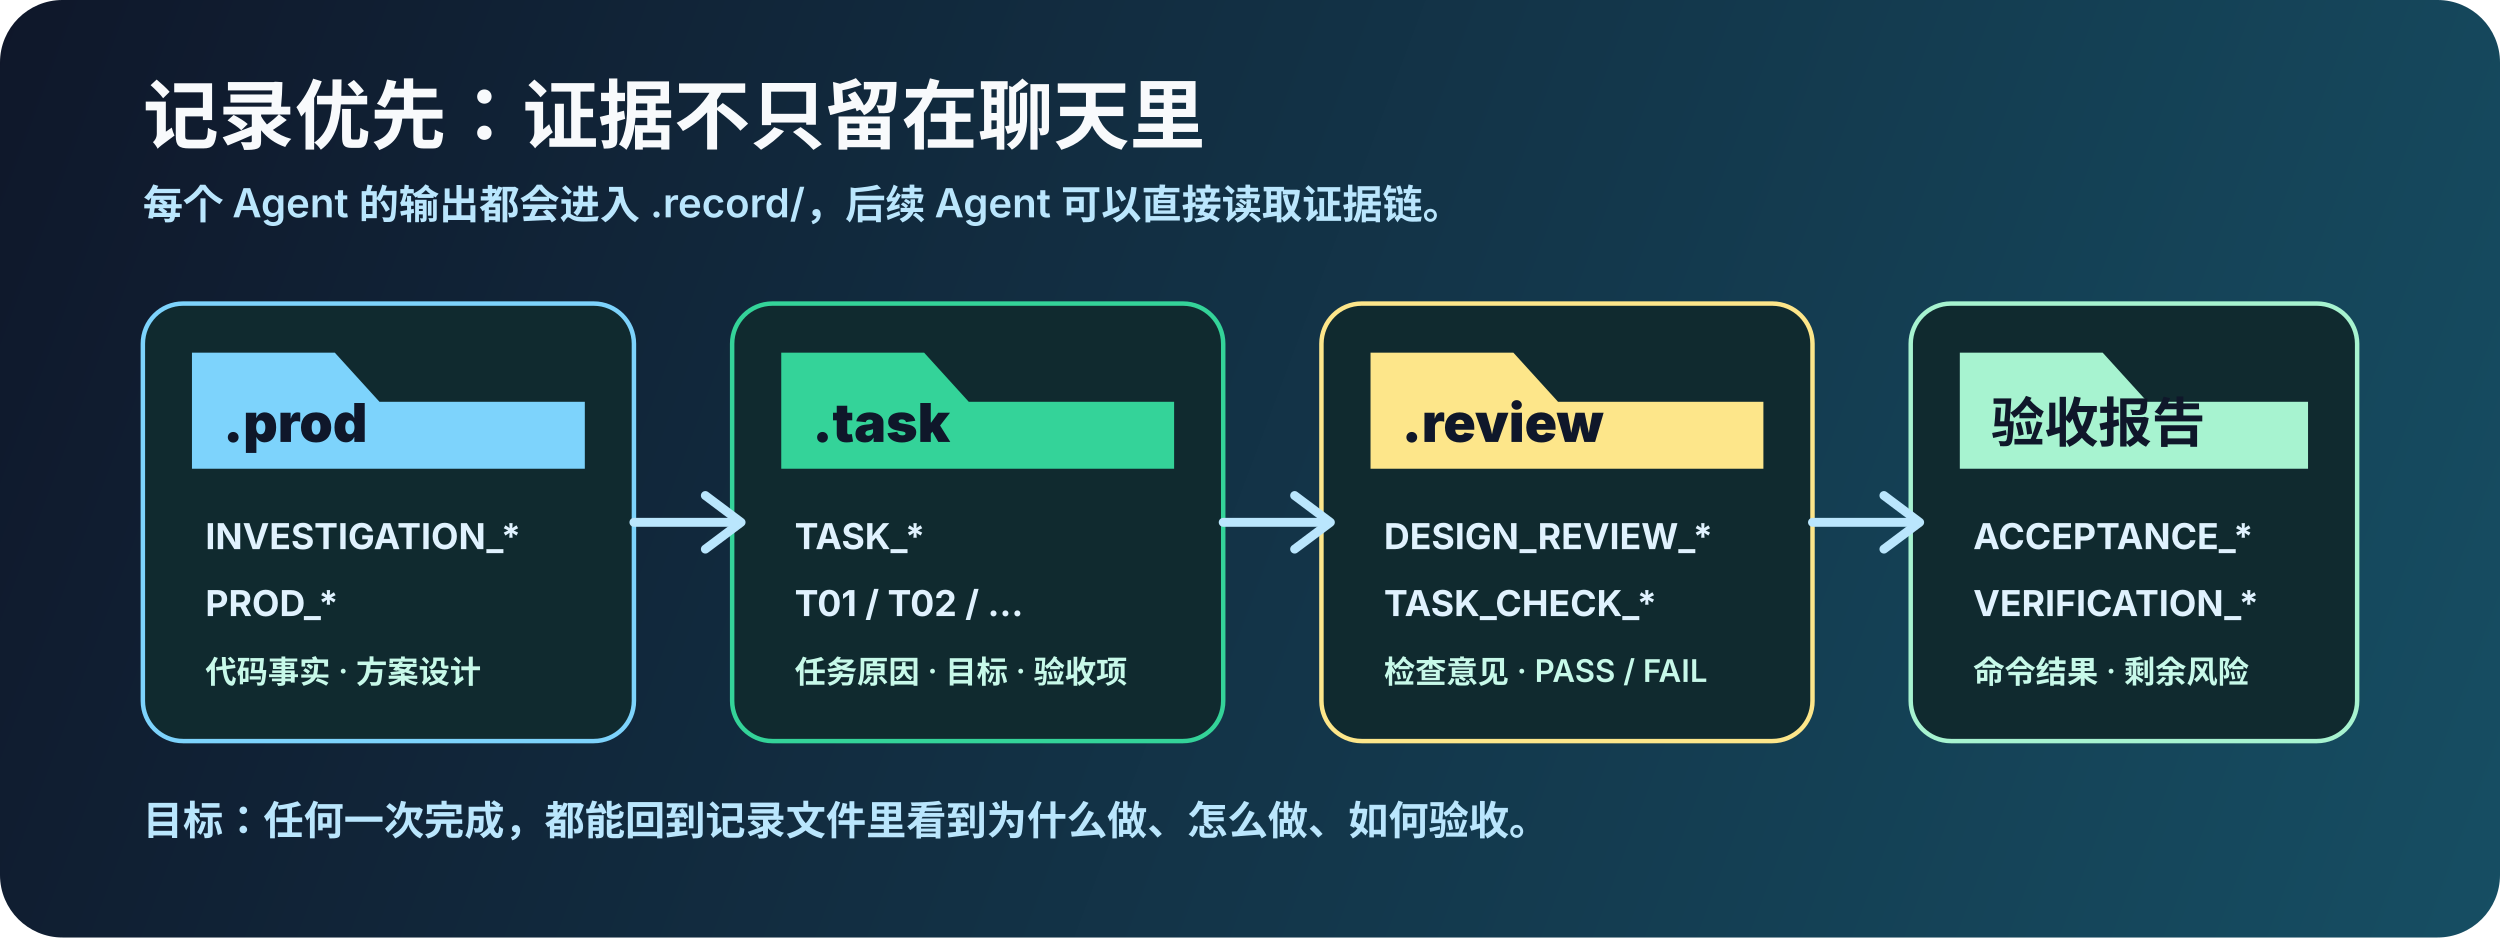
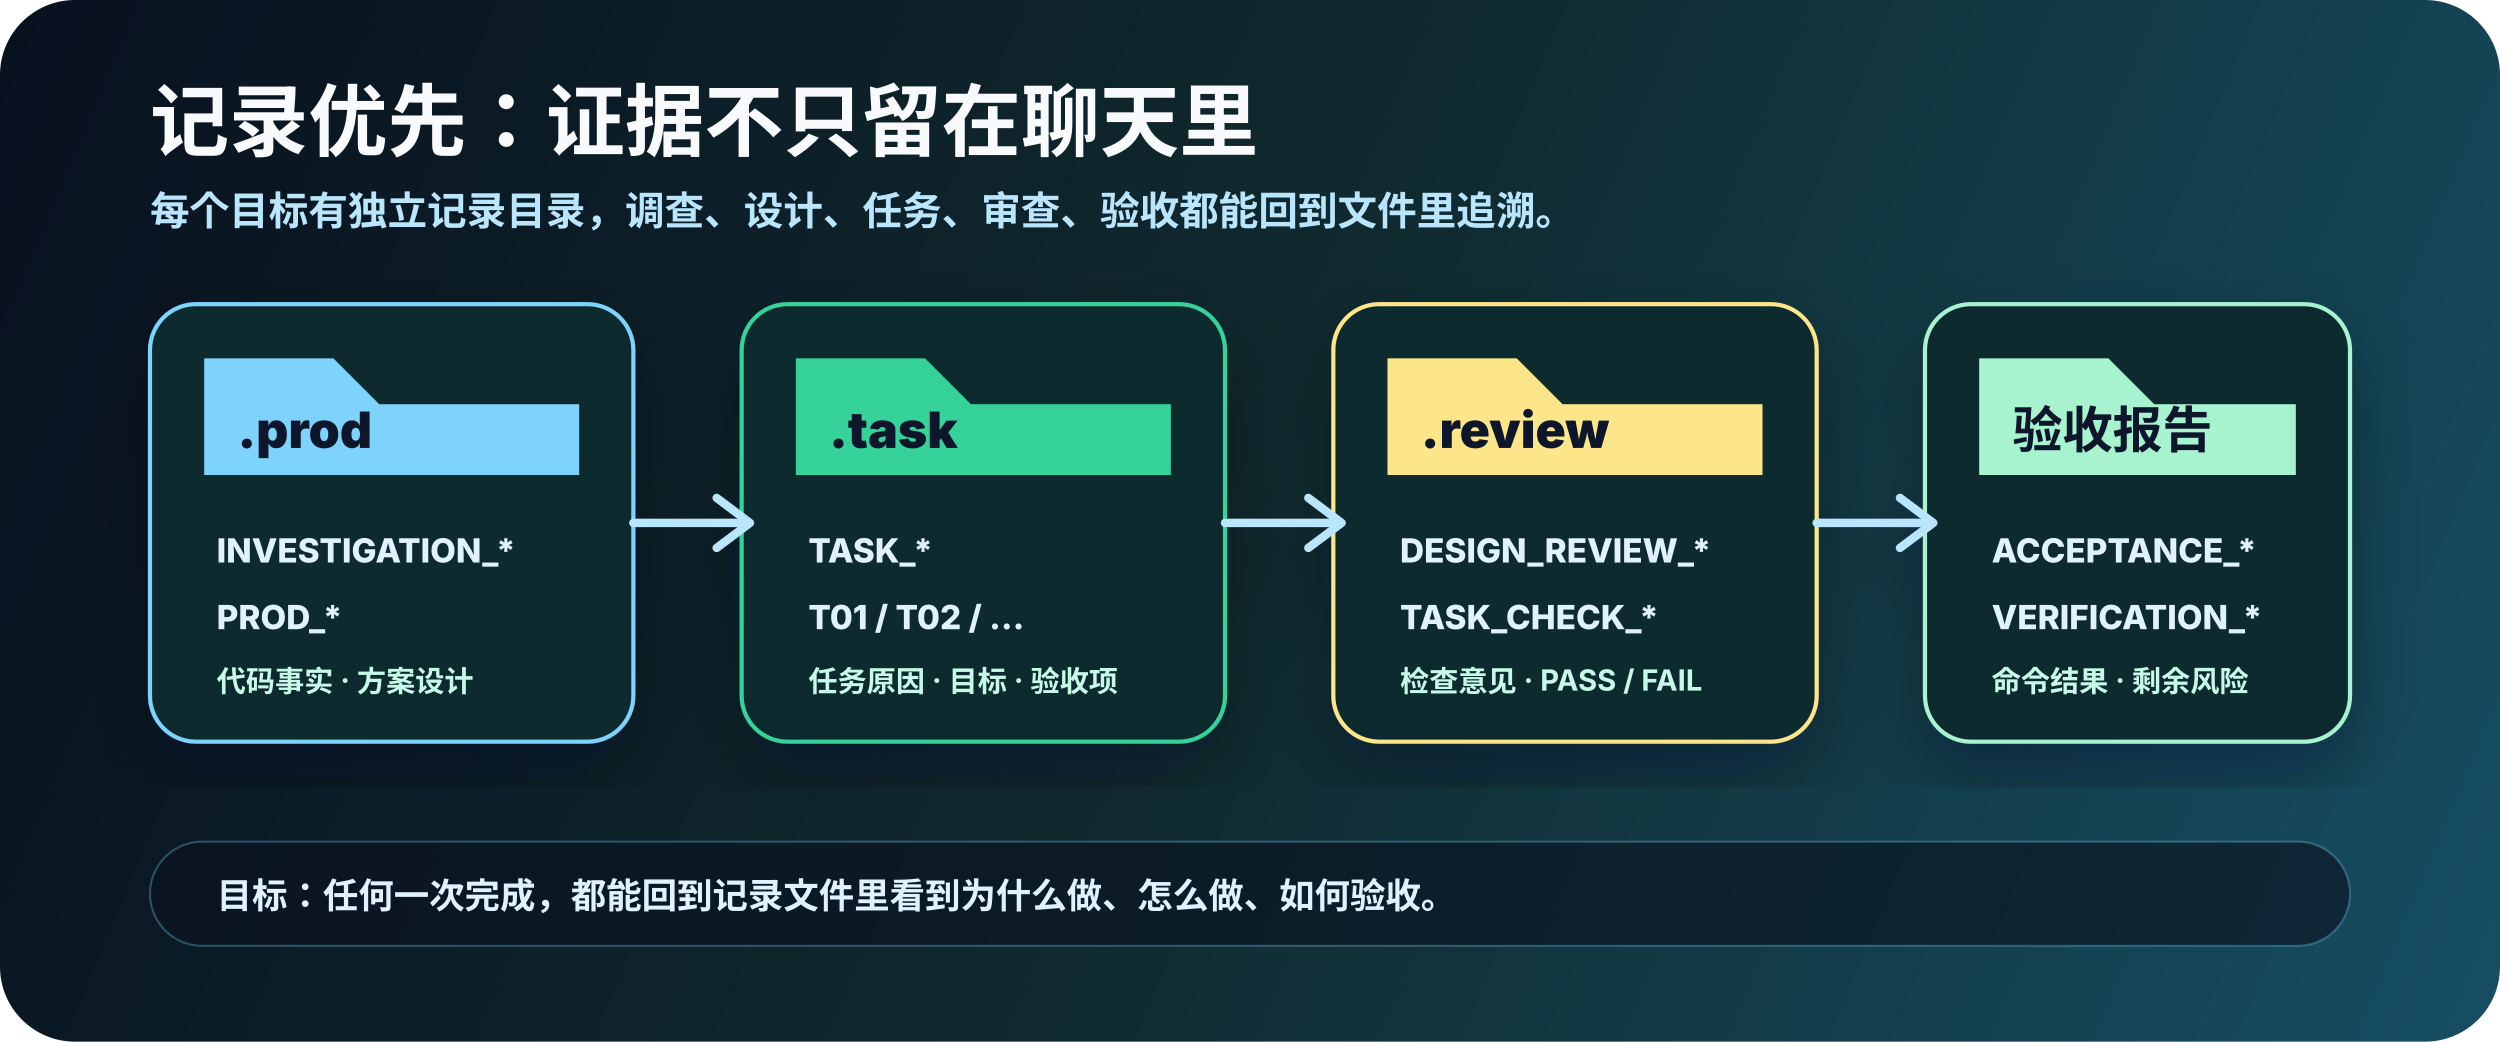
- <svg xmlns="http://www.w3.org/2000/svg" width="1120" height="420" viewBox="0 0 1120 420" fill="none" role="img" aria-labelledby="title desc">
+ <svg xmlns="http://www.w3.org/2000/svg" width="1200" height="500" viewBox="0 0 1200 500" fill="none" role="img" aria-labelledby="title desc">
  <defs>
-     <linearGradient id="bg" x1="0" y1="0" x2="1120" y2="420" gradientUnits="userSpaceOnUse">
-       <stop stop-color="#0F172A" />
+     <linearGradient id="bg" x1="0" y1="0" x2="1200" y2="500" gradientUnits="userSpaceOnUse">
+       <stop stop-color="#08111F" />
+       <stop offset="0.5" stop-color="#102A2F" />
      <stop offset="1" stop-color="#164E63" />
    </linearGradient>
+     <filter id="shadow" x="38" y="106" width="1124" height="272" filterUnits="userSpaceOnUse" color-interpolation-filters="sRGB">
+       <feDropShadow dx="0" dy="16" stdDeviation="18" flood-color="#020617" flood-opacity="0.34" />
+     </filter>
    <style>
-       .title { font: 800 34px Inter, "PingFang SC", "Microsoft YaHei", sans-serif; fill: #F8FAFC; }
-       .sub { font: 600 18px Inter, "PingFang SC", "Microsoft YaHei", sans-serif; fill: #BAE6FD; }
-       .folder { font: 900 24px Inter, "PingFang SC", "Microsoft YaHei", sans-serif; fill: #0F172A; }
-       .file { font: 700 16px Inter, "PingFang SC", "Microsoft YaHei", sans-serif; fill: #E0F2FE; }
-       .note { font: 600 14px Inter, "PingFang SC", "Microsoft YaHei", sans-serif; fill: #C7F9E9; }
+       .title { font: 900 38px Inter, "PingFang SC", "Microsoft YaHei", sans-serif; fill: #F8FAFC; letter-spacing: 0; }
+       .sub { font: 700 19px Inter, "PingFang SC", "Microsoft YaHei", sans-serif; fill: #BAE6FD; letter-spacing: 0; }
+       .folder { font: 900 24px Inter, "PingFang SC", "Microsoft YaHei", sans-serif; fill: #0F172A; letter-spacing: 0; }
+       .file { font: 800 16px Inter, "PingFang SC", "Microsoft YaHei", sans-serif; fill: #E0F2FE; letter-spacing: 0; }
+       .note { font: 700 14px Inter, "PingFang SC", "Microsoft YaHei", sans-serif; fill: #C7F9E9; letter-spacing: 0; }
+       .foot { font: 800 17px Inter, "PingFang SC", "Microsoft YaHei", sans-serif; fill: #E0F2FE; letter-spacing: 0; }
    </style>
  </defs>
-   <rect width="1120" height="420" rx="28" fill="url(#bg)" />
-   <text x="64" y="64" class="title">记录优先：证据不只留在聊天里</text>
-   <text x="64" y="98" class="sub">每个 Agent 的输出都会进入 .record/，后续 Agent 可以直接读取证据链。</text>
-   <rect x="64" y="136" width="220" height="196" rx="18" fill="#102A2F" stroke="#7DD3FC" stroke-width="2" />
-   <path d="M86 158H150L170 180H262V210H86V158Z" fill="#7DD3FC" />
-   <text x="100" y="198" class="folder">.prod</text>
-   <text x="92" y="246" class="file">INVESTIGATION_*</text>
-   <text x="92" y="276" class="file">PROD_*</text>
-   <text x="92" y="306" class="note">代码事实 · 方案设计</text>
-   <rect x="328" y="136" width="220" height="196" rx="18" fill="#102A2F" stroke="#34D399" stroke-width="2" />
-   <path d="M350 158H414L434 180H526V210H350V158Z" fill="#34D399" />
-   <text x="364" y="198" class="folder">.task</text>
-   <text x="356" y="246" class="file">TASK_*</text>
-   <text x="356" y="276" class="file">T01 / T02 / ...</text>
-   <text x="356" y="306" class="note">任务原因 · 目标 · 验收项</text>
-   <rect x="592" y="136" width="220" height="196" rx="18" fill="#102A2F" stroke="#FDE68A" stroke-width="2" />
-   <path d="M614 158H678L698 180H790V210H614V158Z" fill="#FDE68A" />
-   <text x="628" y="198" class="folder">.review</text>
-   <text x="620" y="246" class="file">DESIGN_REVIEW_*</text>
-   <text x="620" y="276" class="file">TASK_CHECK_*</text>
-   <text x="620" y="306" class="note">检查意见 · PASS / FAIL</text>
-   <rect x="856" y="136" width="200" height="196" rx="18" fill="#102A2F" stroke="#A7F3D0" stroke-width="2" />
-   <path d="M878 158H942L962 180H1034V210H878V158Z" fill="#A7F3D0" />
-   <text x="892" y="198" class="folder">验收报告</text>
-   <text x="884" y="246" class="file">ACCEPTANCE_*</text>
-   <text x="884" y="276" class="file">VERIFICATION_*</text>
-   <text x="884" y="306" class="note">命令结果 · 剩余风险</text>
-   <path d="M284 234H328" stroke="#BAE6FD" stroke-width="4" stroke-linecap="round" />
-   <path d="M548 234H592" stroke="#BAE6FD" stroke-width="4" stroke-linecap="round" />
-   <path d="M812 234H856" stroke="#BAE6FD" stroke-width="4" stroke-linecap="round" />
-   <path d="M316 222L332 234L316 246" stroke="#BAE6FD" stroke-width="4" stroke-linecap="round" stroke-linejoin="round" />
-   <path d="M580 222L596 234L580 246" stroke="#BAE6FD" stroke-width="4" stroke-linecap="round" stroke-linejoin="round" />
-   <path d="M844 222L860 234L844 246" stroke="#BAE6FD" stroke-width="4" stroke-linecap="round" stroke-linejoin="round" />
-   <text x="64" y="374" class="sub">目标：任何一次完成，都能回到记录文件里看到为什么做、怎么做、如何验收。</text>
+   <rect width="1200" height="500" rx="36" fill="url(#bg)" />
+   <text x="72" y="72" class="title">记录优先：证据不只留在聊天里</text>
+   <text x="72" y="108" class="sub">每个目标有独立记录目录，调查、设计、任务、审查、验收都能回到文件里追溯。</text>
+   <g filter="url(#shadow)">
+     <rect x="72" y="146" width="232" height="210" rx="22" fill="#102A2F" stroke="#7DD3FC" stroke-width="2" />
+     <path d="M98 172H160L182 194H278V228H98V172Z" fill="#7DD3FC" />
+     <text x="114" y="215" class="folder">.prod</text>
+     <text x="104" y="270" class="file">INVESTIGATION_*</text>
+     <text x="104" y="302" class="file">PROD_*</text>
+     <text x="104" y="332" class="note">代码事实 · 方案设计</text>
+     <rect x="356" y="146" width="232" height="210" rx="22" fill="#102A2F" stroke="#34D399" stroke-width="2" />
+     <path d="M382 172H444L466 194H562V228H382V172Z" fill="#34D399" />
+     <text x="398" y="215" class="folder">.task</text>
+     <text x="388" y="270" class="file">TASK_*</text>
+     <text x="388" y="302" class="file">T01 / T02 / ...</text>
+     <text x="388" y="332" class="note">任务原因 · 目标 · 验收项</text>
+     <rect x="640" y="146" width="232" height="210" rx="22" fill="#102A2F" stroke="#FDE68A" stroke-width="2" />
+     <path d="M666 172H728L750 194H846V228H666V172Z" fill="#FDE68A" />
+     <text x="682" y="215" class="folder">.review</text>
+     <text x="672" y="270" class="file">DESIGN_REVIEW_*</text>
+     <text x="672" y="302" class="file">TASK_CHECK_*</text>
+     <text x="672" y="332" class="note">检查意见 · PASS / FAIL</text>
+     <rect x="924" y="146" width="204" height="210" rx="22" fill="#102A2F" stroke="#A7F3D0" stroke-width="2" />
+     <path d="M950 172H1012L1034 194H1102V228H950V172Z" fill="#A7F3D0" />
+     <text x="966" y="215" class="folder">验收报告</text>
+     <text x="956" y="270" class="file">ACCEPTANCE_*</text>
+     <text x="956" y="302" class="file">VERIFICATION_*</text>
+     <text x="956" y="332" class="note">命令结果 · 剩余风险</text>
+     <path d="M304 251H356" stroke="#BAE6FD" stroke-width="4" stroke-linecap="round" />
+     <path d="M588 251H640" stroke="#BAE6FD" stroke-width="4" stroke-linecap="round" />
+     <path d="M872 251H924" stroke="#BAE6FD" stroke-width="4" stroke-linecap="round" />
+     <path d="M344 239L360 251L344 263" stroke="#BAE6FD" stroke-width="4" stroke-linecap="round" stroke-linejoin="round" />
+     <path d="M628 239L644 251L628 263" stroke="#BAE6FD" stroke-width="4" stroke-linecap="round" stroke-linejoin="round" />
+     <path d="M912 239L928 251L912 263" stroke="#BAE6FD" stroke-width="4" stroke-linecap="round" stroke-linejoin="round" />
+   </g>
+   <rect x="72" y="404" width="1056" height="50" rx="25" fill="#0B1220" fill-opacity="0.62" stroke="#7DD3FC" stroke-opacity="0.3" />
+   <text x="104" y="436" class="foot">目标：任何一次完成，都能回到记录文件里看到为什么做、怎么做、如何验收。</text>
</svg>
